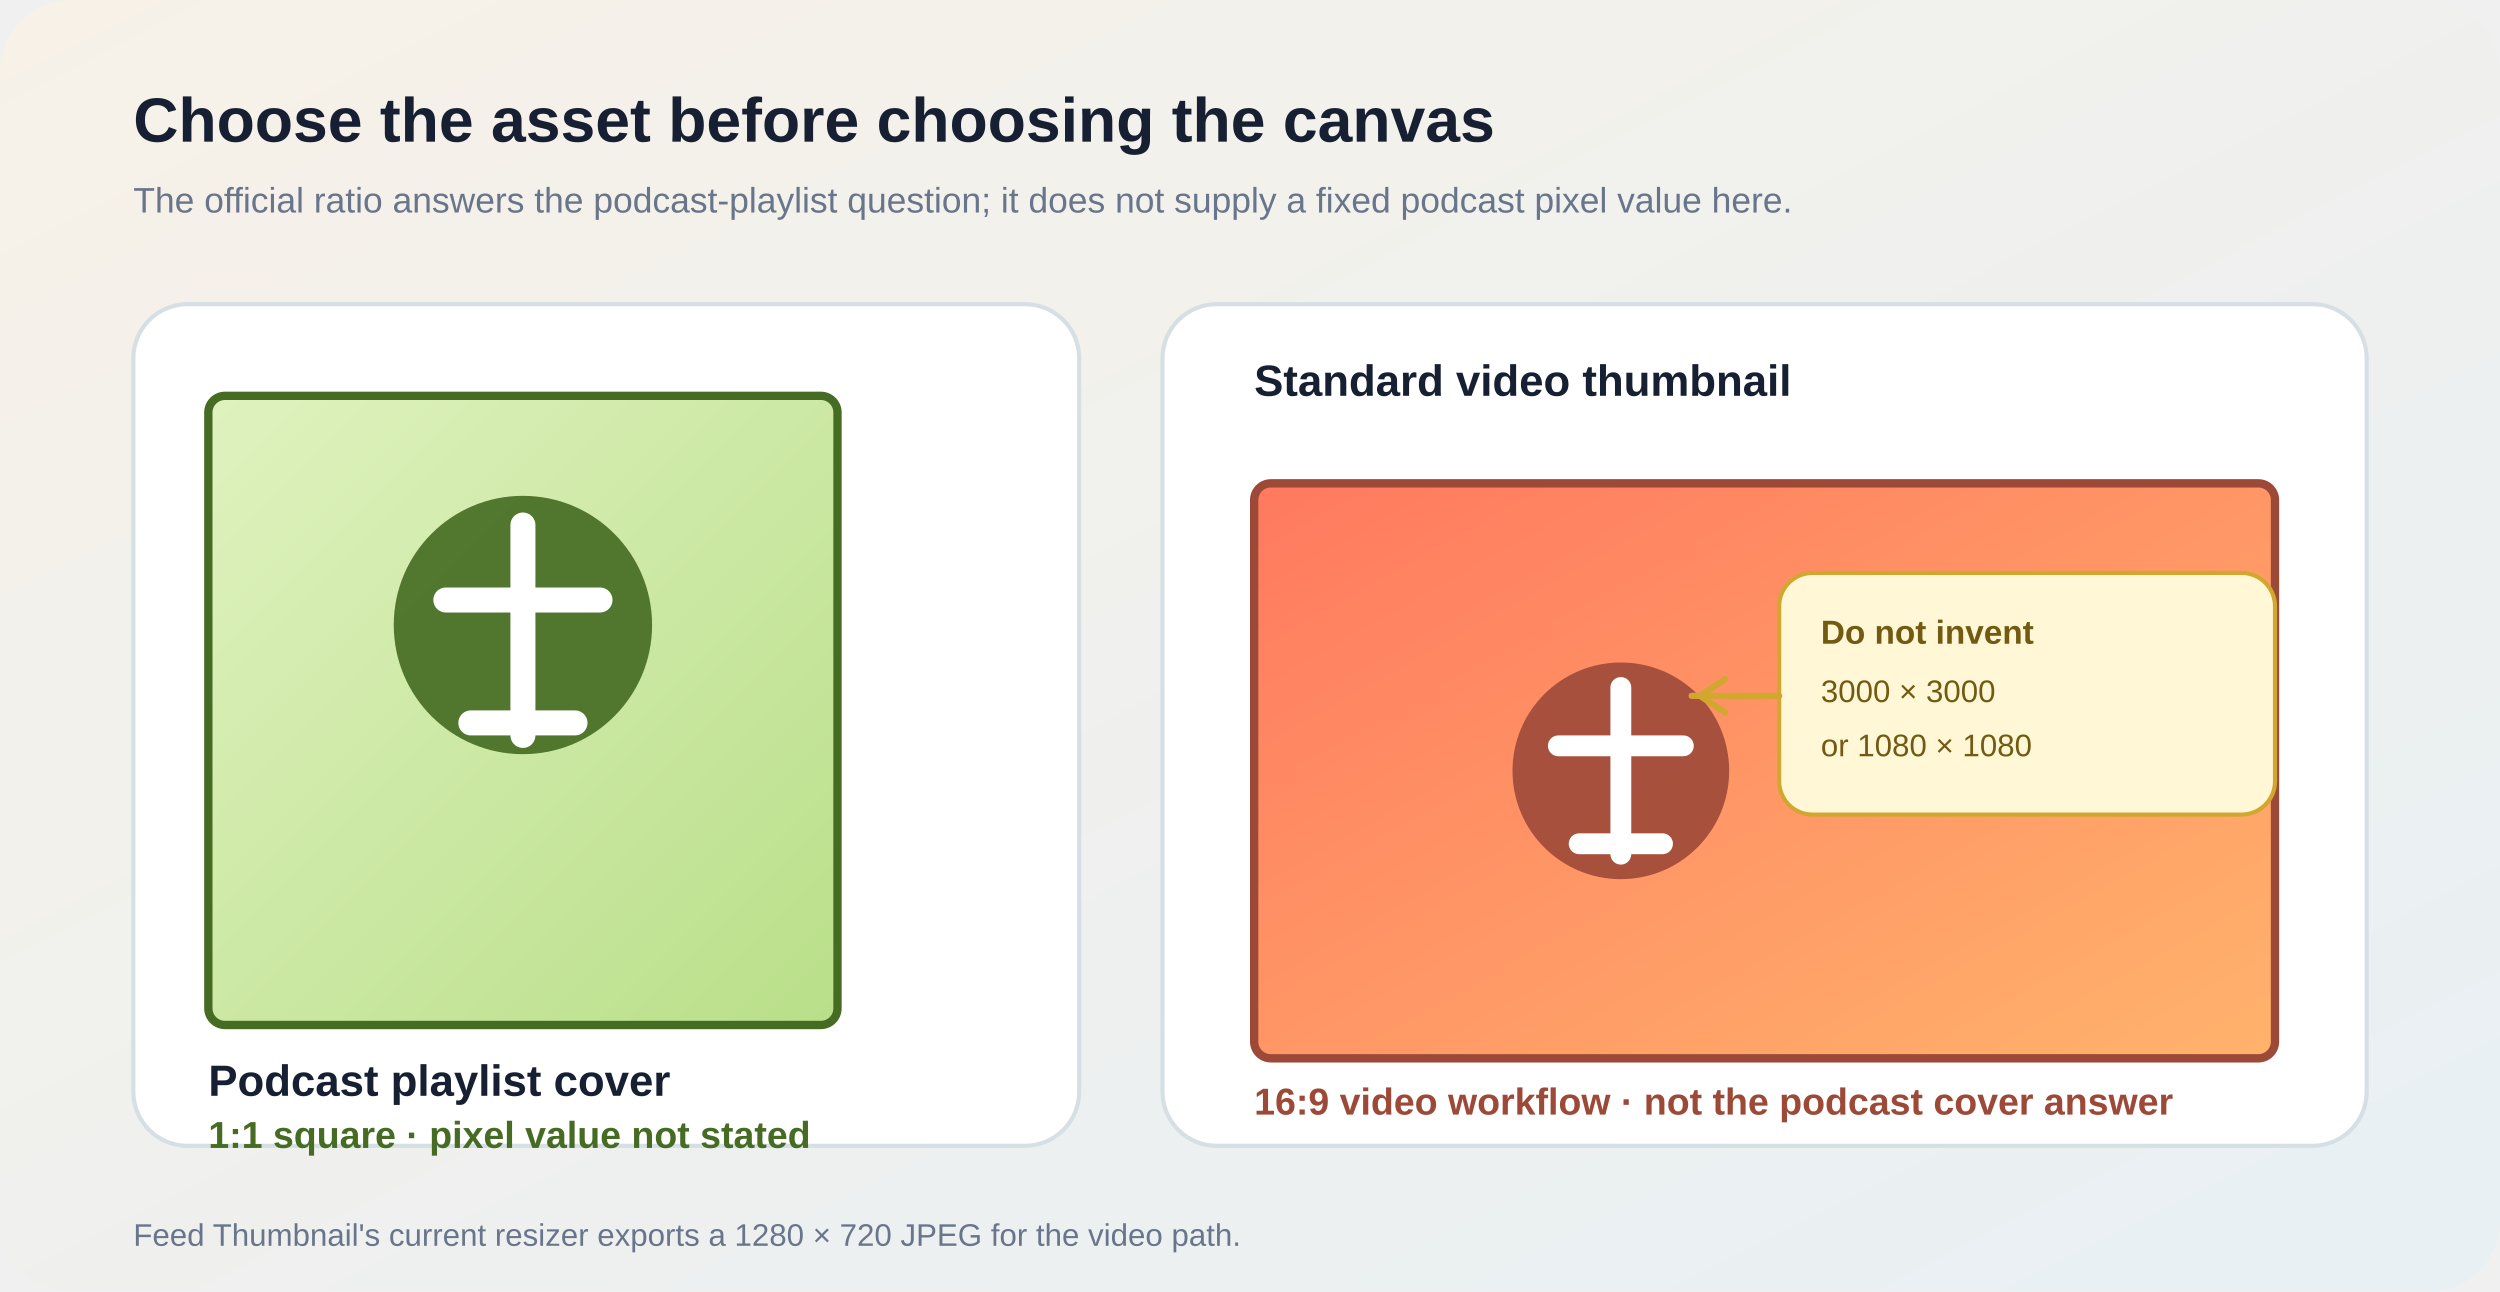
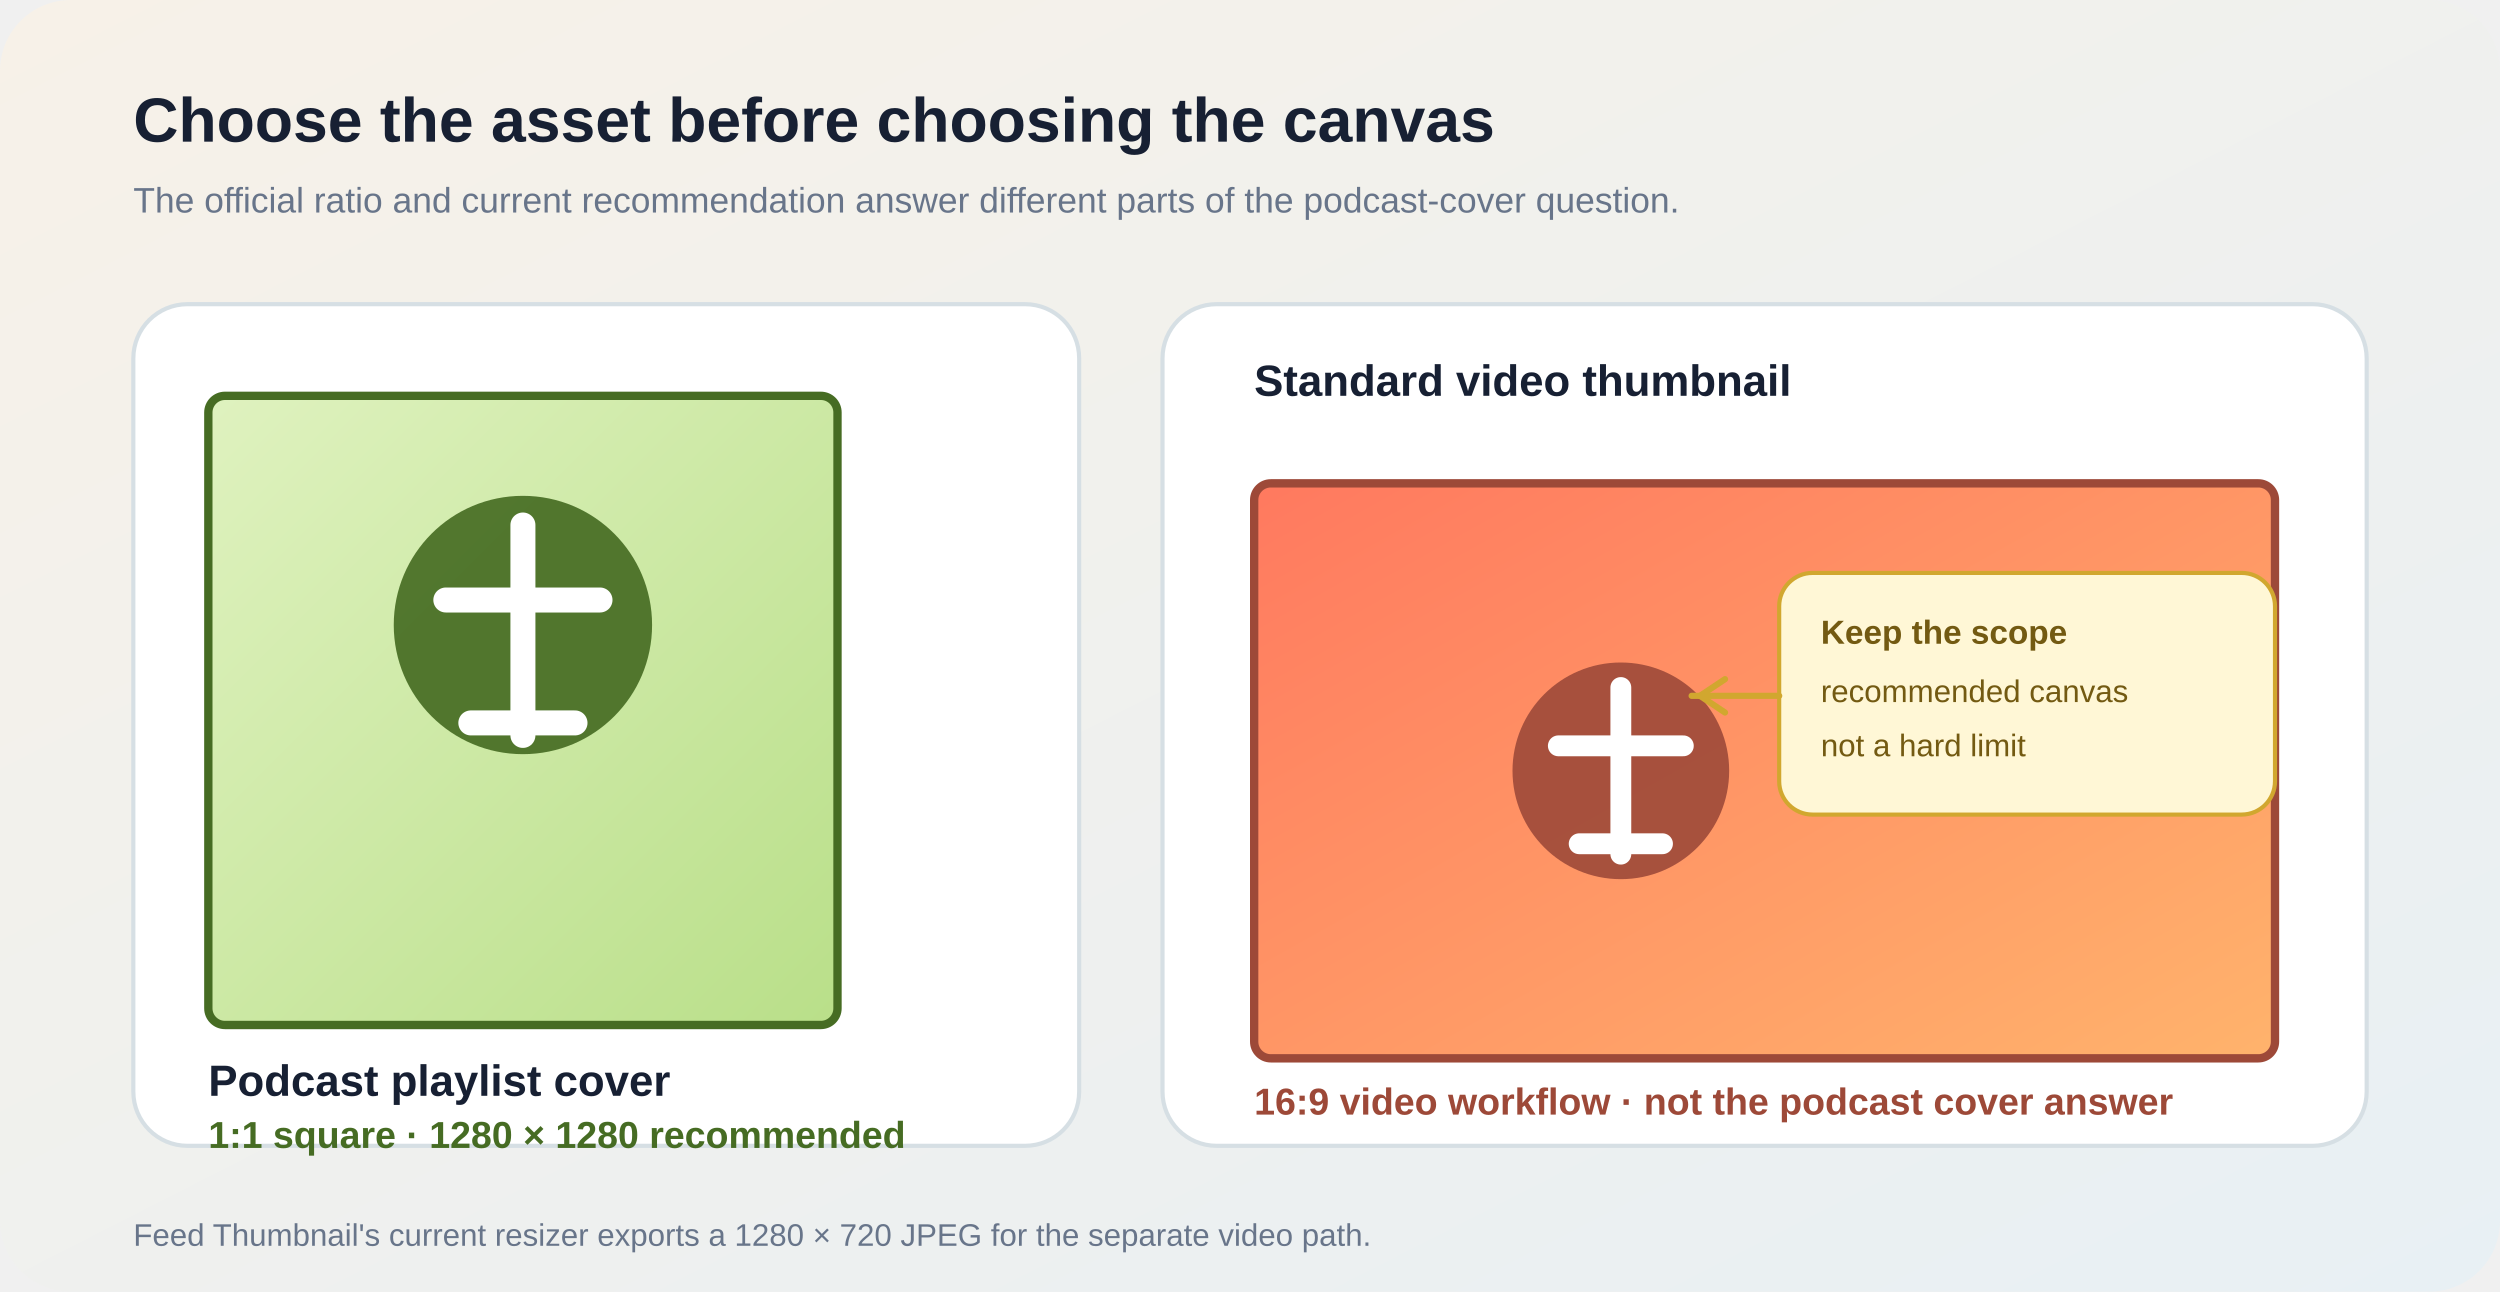
<svg xmlns="http://www.w3.org/2000/svg" width="1200" height="620" viewBox="0 0 1200 620" role="img" aria-labelledby="title desc">
  <defs>
    <linearGradient id="bg" x1="0" x2="1" y1="0" y2="1">
      <stop offset="0" stop-color="#f7f1e8" />
      <stop offset="1" stop-color="#e8f0f4" />
    </linearGradient>
    <linearGradient id="coral" x1="0" x2="1" y1="0" y2="1">
      <stop offset="0" stop-color="#ff795f" />
      <stop offset="1" stop-color="#ffb36c" />
    </linearGradient>
    <linearGradient id="lime" x1="0" x2="1" y1="0" y2="1">
      <stop offset="0" stop-color="#dff2bf" />
      <stop offset="1" stop-color="#b9df89" />
    </linearGradient>
  </defs>
  <rect width="1200" height="620" rx="34" fill="url(#bg)" />
  <text x="64" y="68" fill="#172033" font-family="Arial, sans-serif" font-size="30" font-weight="700">Choose the asset before choosing the canvas</text>
-   <text x="64" y="102" fill="#68758a" font-family="Arial, sans-serif" font-size="17">The official ratio answers the podcast-playlist question; it does not supply a fixed podcast pixel value here.</text>
+   <text x="64" y="102" fill="#68758a" font-family="Arial, sans-serif" font-size="17">The official ratio and current recommendation answer different parts of the podcast-cover question.</text>
  <rect x="64" y="146" width="454" height="404" rx="26" fill="#ffffff" stroke="#d6dfe4" stroke-width="2" />
  <rect x="100" y="190" width="302" height="302" rx="8" fill="url(#lime)" stroke="#466c23" stroke-width="4" />
  <circle cx="251" cy="300" r="62" fill="#466c23" opacity=".92" />
  <path d="M251 252v101M214 288h74M226 347h50" stroke="#ffffff" stroke-width="12" stroke-linecap="round" />
  <text x="100" y="526" fill="#172033" font-family="Arial, sans-serif" font-size="21" font-weight="700">Podcast playlist cover</text>
-   <text x="100" y="551" fill="#466c23" font-family="Arial, sans-serif" font-size="18" font-weight="700">1:1 square · pixel value not stated</text>
+   <text x="100" y="551" fill="#466c23" font-family="Arial, sans-serif" font-size="18" font-weight="700">1:1 square · 1280 × 1280 recommended</text>
  <rect x="558" y="146" width="578" height="404" rx="26" fill="#ffffff" stroke="#d6dfe4" stroke-width="2" />
  <rect x="602" y="232" width="490" height="276" rx="8" fill="url(#coral)" stroke="#9d4938" stroke-width="4" />
  <circle cx="778" cy="370" r="52" fill="#9d4938" opacity=".9" />
  <path d="M778 330v80M748 358h60M758 405h40" stroke="#ffffff" stroke-width="10" stroke-linecap="round" />
  <text x="602" y="190" fill="#172033" font-family="Arial, sans-serif" font-size="21" font-weight="700">Standard video thumbnail</text>
  <text x="602" y="535" fill="#9d4938" font-family="Arial, sans-serif" font-size="18" font-weight="700">16:9 video workflow · not the podcast cover answer</text>
  <rect x="854" y="275" width="238" height="116" rx="16" fill="#fff7d6" stroke="#d1a72f" stroke-width="2" />
-   <text x="874" y="309" fill="#735a12" font-family="Arial, sans-serif" font-size="16" font-weight="700">Do not invent</text>
-   <text x="874" y="337" fill="#735a12" font-family="Arial, sans-serif" font-size="15">3000 × 3000</text>
-   <text x="874" y="363" fill="#735a12" font-family="Arial, sans-serif" font-size="15">or 1080 × 1080</text>
+   <text x="874" y="309" fill="#735a12" font-family="Arial, sans-serif" font-size="16" font-weight="700">Keep the scope</text>
+   <text x="874" y="337" fill="#735a12" font-family="Arial, sans-serif" font-size="15">recommended canvas</text>
+   <text x="874" y="363" fill="#735a12" font-family="Arial, sans-serif" font-size="15">not a hard limit</text>
  <path d="M854 334h-42" stroke="#d1a72f" stroke-width="3" stroke-linecap="round" />
  <path d="M816 334l12-8M816 334l12 8" stroke="#d1a72f" stroke-width="3" stroke-linecap="round" />
-   <text x="64" y="598" fill="#68758a" font-family="Arial, sans-serif" font-size="15">Feed Thumbnail's current resizer exports a 1280 × 720 JPEG for the video path.</text>
+   <text x="64" y="598" fill="#68758a" font-family="Arial, sans-serif" font-size="15">Feed Thumbnail's current resizer exports a 1280 × 720 JPEG for the separate video path.</text>
</svg>
